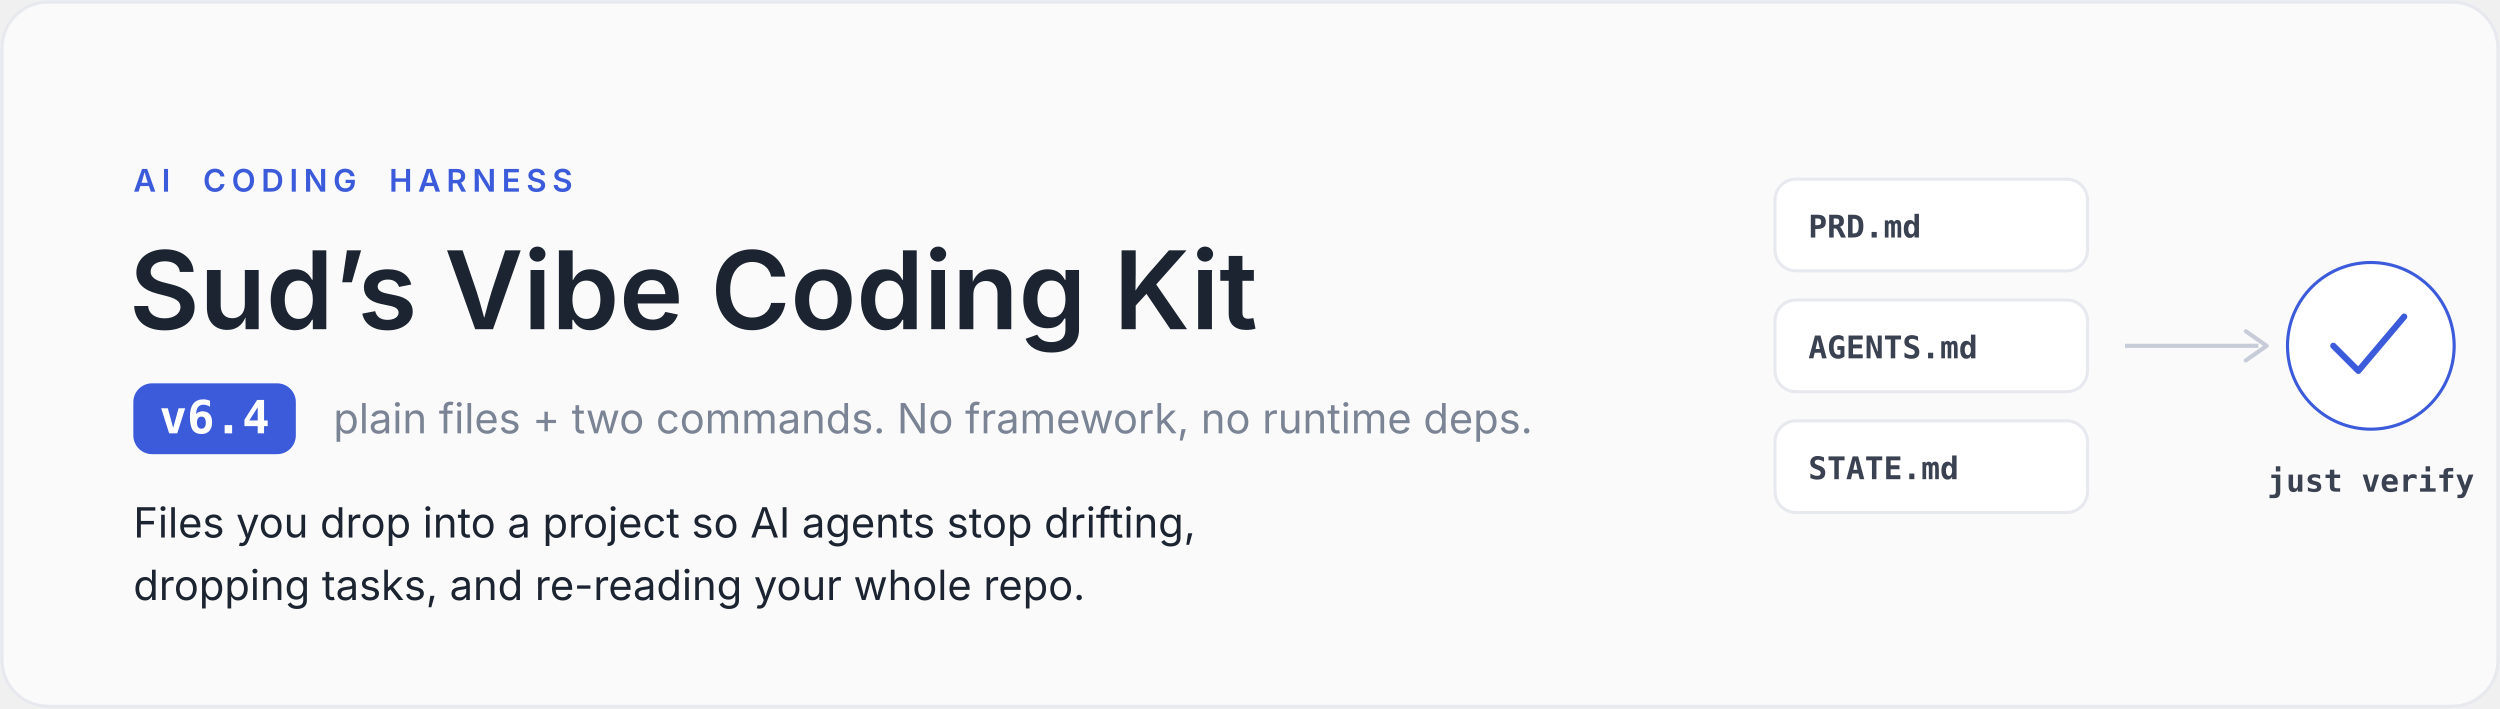
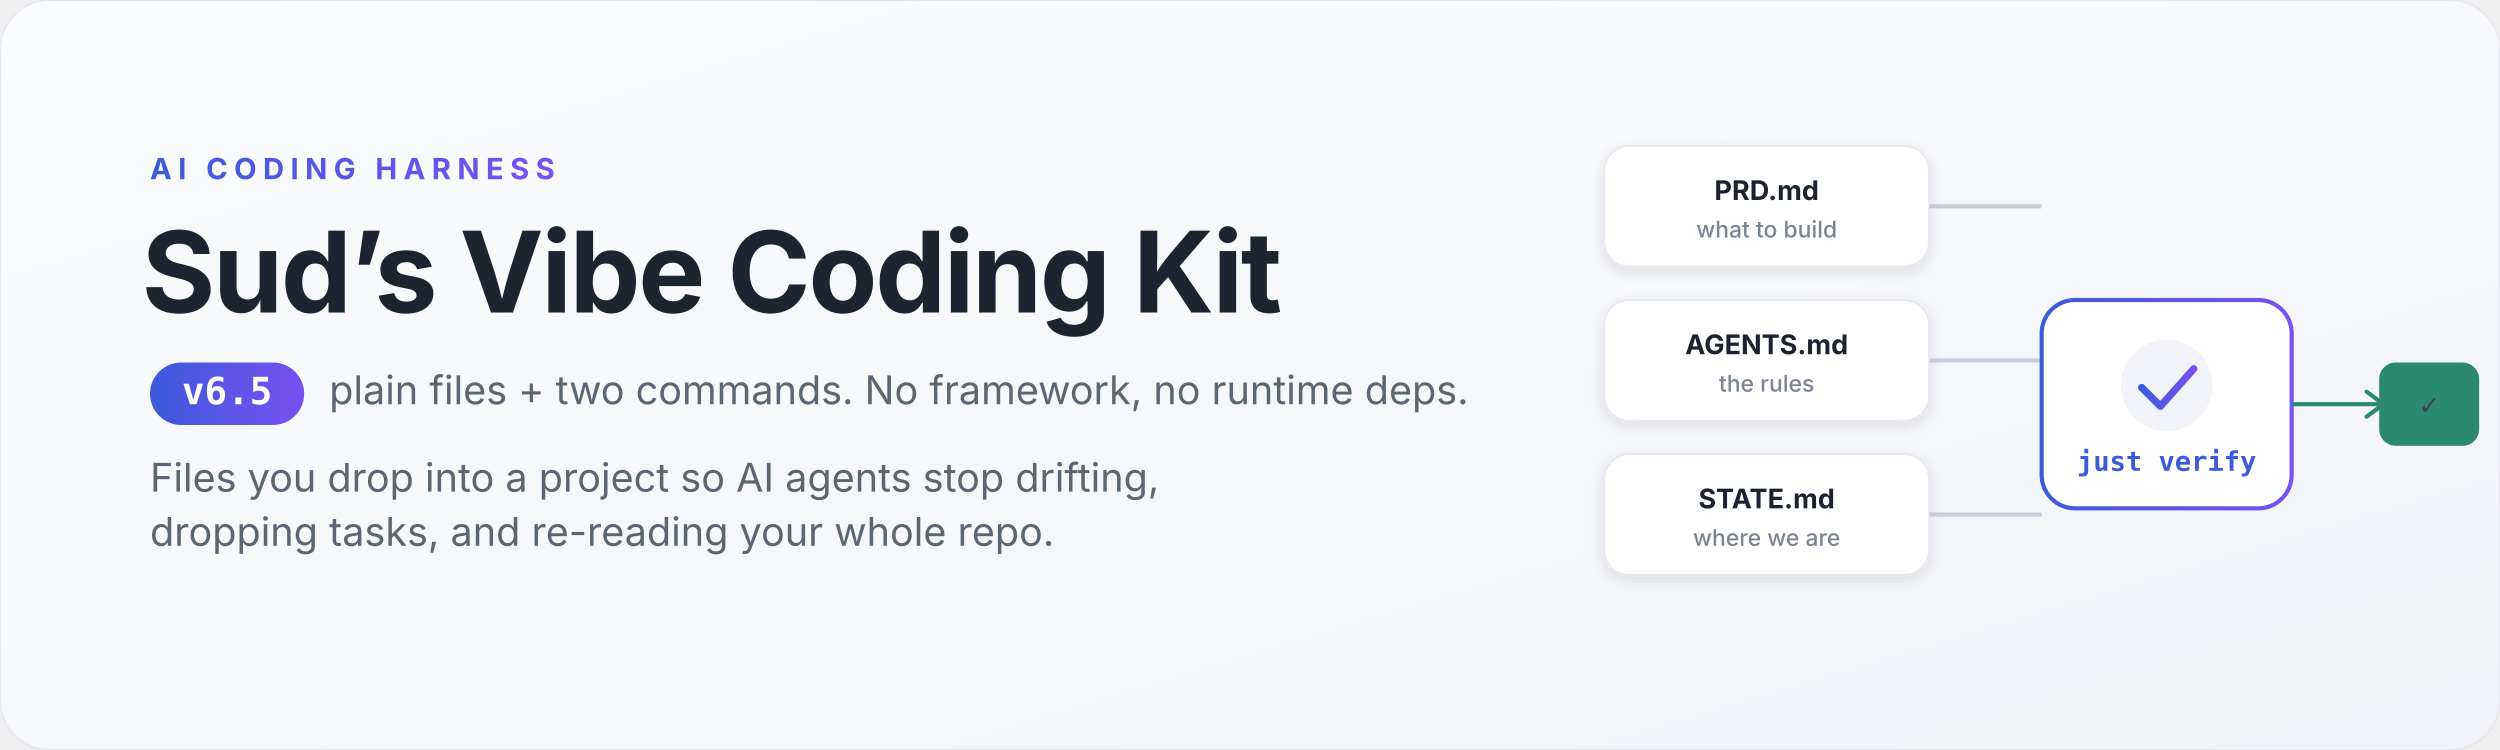
- <svg xmlns="http://www.w3.org/2000/svg" width="1200" height="340" viewBox="0 0 1200 340" role="img" aria-label="Sud's Vibe Coding Kit">
+ <svg xmlns="http://www.w3.org/2000/svg" width="1200" height="360" viewBox="0 0 1200 360" role="img" aria-label="Sud's Vibe Coding Kit v6.5">
  <defs>
+     <linearGradient id="bg" x1="0" y1="0" x2="1" y2="1">
+       <stop offset="0%" stop-color="#FAFBFC" />
+       <stop offset="100%" stop-color="#F1F3F8" />
+     </linearGradient>
+     <linearGradient id="accent" x1="0" y1="0" x2="1" y2="0">
+       <stop offset="0%" stop-color="#3b5bdb" />
+       <stop offset="100%" stop-color="#7950f2" />
+     </linearGradient>
+     <filter id="shadow" x="-10%" y="-10%" width="120%" height="140%">
+       <feGaussianBlur in="SourceAlpha" stdDeviation="3" />
+       <feOffset dy="2" />
+       <feComponentTransfer>
+         <feFuncA type="linear" slope="0.10" />
+       </feComponentTransfer>
+       <feMerge>
+         <feMergeNode />
+         <feMergeNode in="SourceGraphic" />
+       </feMerge>
+     </filter>
    <style>
-       .ink{fill:#1b2430} .muted{fill:#7b8494} .accent{fill:#3b5bdb}
-       .h1{font:600 52px Inter,-apple-system,'Segoe UI',sans-serif}
-       .eyebrow{font:600 15px Inter,-apple-system,'Segoe UI',sans-serif;letter-spacing:.18em}
-       .sub{font:400 20px Inter,-apple-system,'Segoe UI',sans-serif}
-       .chip{font:600 22px 'JetBrains Mono',ui-monospace,monospace;fill:#ffffff}
-       .lbl{font:600 15px 'JetBrains Mono',ui-monospace,monospace;fill:#3a4150}
+       .h1{font:700 54px Inter,-apple-system,'Segoe UI',sans-serif;fill:#1b2430;letter-spacing:-0.02em}
+       .eyebrow{font:700 14px Inter,-apple-system,'Segoe UI',sans-serif;letter-spacing:.22em;fill:url(#accent)}
+       .sub{font:400 19px Inter,-apple-system,'Segoe UI',sans-serif;fill:#5c6573}
+       .chip{font:700 18px 'JetBrains Mono',ui-monospace,monospace;fill:#fff}
+       .lbl{font:600 14px 'JetBrains Mono',ui-monospace,monospace;fill:#3a4150}
+       .lblw{font:700 13px Inter,-apple-system,'Segoe UI',sans-serif;fill:#1b2430}
+       .mut{font:500 11px Inter,-apple-system,'Segoe UI',sans-serif;fill:#7b8494}
+       .gate{font:700 13px 'JetBrains Mono',ui-monospace,monospace;fill:#3b5bdb}
    </style>
  </defs>
-   <rect x="1" y="1" width="1198" height="338" rx="22" fill="#FAFAFA" stroke="#e7e9ef" stroke-width="1.5" />
-   <text x="64" y="92" class="eyebrow accent">AI  CODING  HARNESS</text>
-   <text x="62" y="158" class="h1 ink">Sud’s Vibe Coding Kit</text>
-   <rect x="64" y="184" width="78" height="34" rx="9" fill="#3b5bdb" />
-   <text x="103" y="208" class="chip" text-anchor="middle">v6.4</text>
-   <text x="160" y="208" class="sub muted">plain files + two commands. No framework, no runtime deps.</text>
-   <text x="64" y="258" class="sub ink">Files you drop into a project so AI agents stop drifting,</text>
-   <text x="64" y="288" class="sub ink">dropping tasks, and re-reading your whole repo.</text>
-   <g transform="translate(852,86)">
-     <rect x="0" y="0" width="150" height="44" rx="10" fill="#ffffff" stroke="#e7e9ef" stroke-width="1.5" />
-     <text x="16" y="28" class="lbl">PRD.md</text>
-     <rect x="0" y="58" width="150" height="44" rx="10" fill="#ffffff" stroke="#e7e9ef" stroke-width="1.5" />
-     <text x="16" y="86" class="lbl">AGENTS.md</text>
-     <rect x="0" y="116" width="150" height="44" rx="10" fill="#ffffff" stroke="#e7e9ef" stroke-width="1.5" />
-     <text x="16" y="144" class="lbl">STATE.md</text>
-     <path d="M168 80 H232" fill="none" stroke="#c7ccd8" stroke-width="2" />
-     <path d="M226 73 L236 80 L226 87" fill="none" stroke="#c7ccd8" stroke-width="2" stroke-linecap="round" stroke-linejoin="round" />
-     <circle cx="286" cy="80" r="40" fill="#ffffff" stroke="#3b5bdb" stroke-width="1.5" />
-     <path d="M268 80 l12 12 l22 -26" fill="none" stroke="#3b5bdb" stroke-width="3" stroke-linecap="round" stroke-linejoin="round" />
-     <text x="286" y="150" class="lbl" text-anchor="middle">just verify</text>
+   <rect width="1200" height="360" rx="24" fill="url(#bg)" stroke="#e7e9ef" stroke-width="1" />
+   <text x="72" y="86" class="eyebrow">AI  CODING  HARNESS</text>
+   <text x="68" y="150" class="h1">Sud’s Vibe Coding Kit</text>
+   <rect x="72" y="174" width="74" height="30" rx="15" fill="url(#accent)" />
+   <text x="109" y="194" class="chip" text-anchor="middle">v6.5</text>
+   <text x="158" y="194" class="sub">plain files + two commands. No framework, no runtime deps.</text>
+   <text x="72" y="236" class="sub">Files you drop into a project so AI agents stop drifting,</text>
+   <text x="72" y="262" class="sub">dropping tasks, and re-reading your whole repo.</text>
+   <g transform="translate(770,70)">
+     <g filter="url(#shadow)">
+       <rect x="0" y="0" width="156" height="58" rx="12" fill="#fff" stroke="#e7e9ef" />
+       <text x="78" y="26" class="lblw" text-anchor="middle">PRD.md</text>
+       <text x="78" y="44" class="mut" text-anchor="middle">what to build</text>
+       <rect x="0" y="74" width="156" height="58" rx="12" fill="#fff" stroke="#e7e9ef" />
+       <text x="78" y="100" class="lblw" text-anchor="middle">AGENTS.md</text>
+       <text x="78" y="118" class="mut" text-anchor="middle">the rules</text>
+       <rect x="0" y="148" width="156" height="58" rx="12" fill="#fff" stroke="#e7e9ef" />
+       <text x="78" y="174" class="lblw" text-anchor="middle">STATE.md</text>
+       <text x="78" y="192" class="mut" text-anchor="middle">where we are</text>
+     </g>
+     <path d="M156 29  H210" fill="none" stroke="#c7ccd8" stroke-width="2" />
+     <path d="M156 103 H210" fill="none" stroke="#c7ccd8" stroke-width="2" />
+     <path d="M156 177 H210" fill="none" stroke="#c7ccd8" stroke-width="2" />
+     <rect x="210" y="74" width="120" height="100" rx="16" fill="#fff" stroke="url(#accent)" stroke-width="2" />
+     <circle cx="270" cy="115" r="22" fill="#f1f3f8" />
+     <path d="M258 116 l9 9 l16 -18" fill="none" stroke="url(#accent)" stroke-width="3.5" stroke-linecap="round" stroke-linejoin="round" />
+     <text x="270" y="156" class="gate" text-anchor="middle">just verify</text>
+     <path d="M330 124 H372" fill="none" stroke="#2b8a6e" stroke-width="2" />
+     <path d="M366 118 L374 124 L366 130" fill="none" stroke="#2b8a6e" stroke-width="2" stroke-linecap="round" stroke-linejoin="round" />
+     <rect x="372" y="104" width="48" height="40" rx="8" fill="#2b8a6e" />
+     <text x="396" y="129" class="lbl" text-anchor="middle" fill="#fff">✓</text>
  </g>
</svg>
